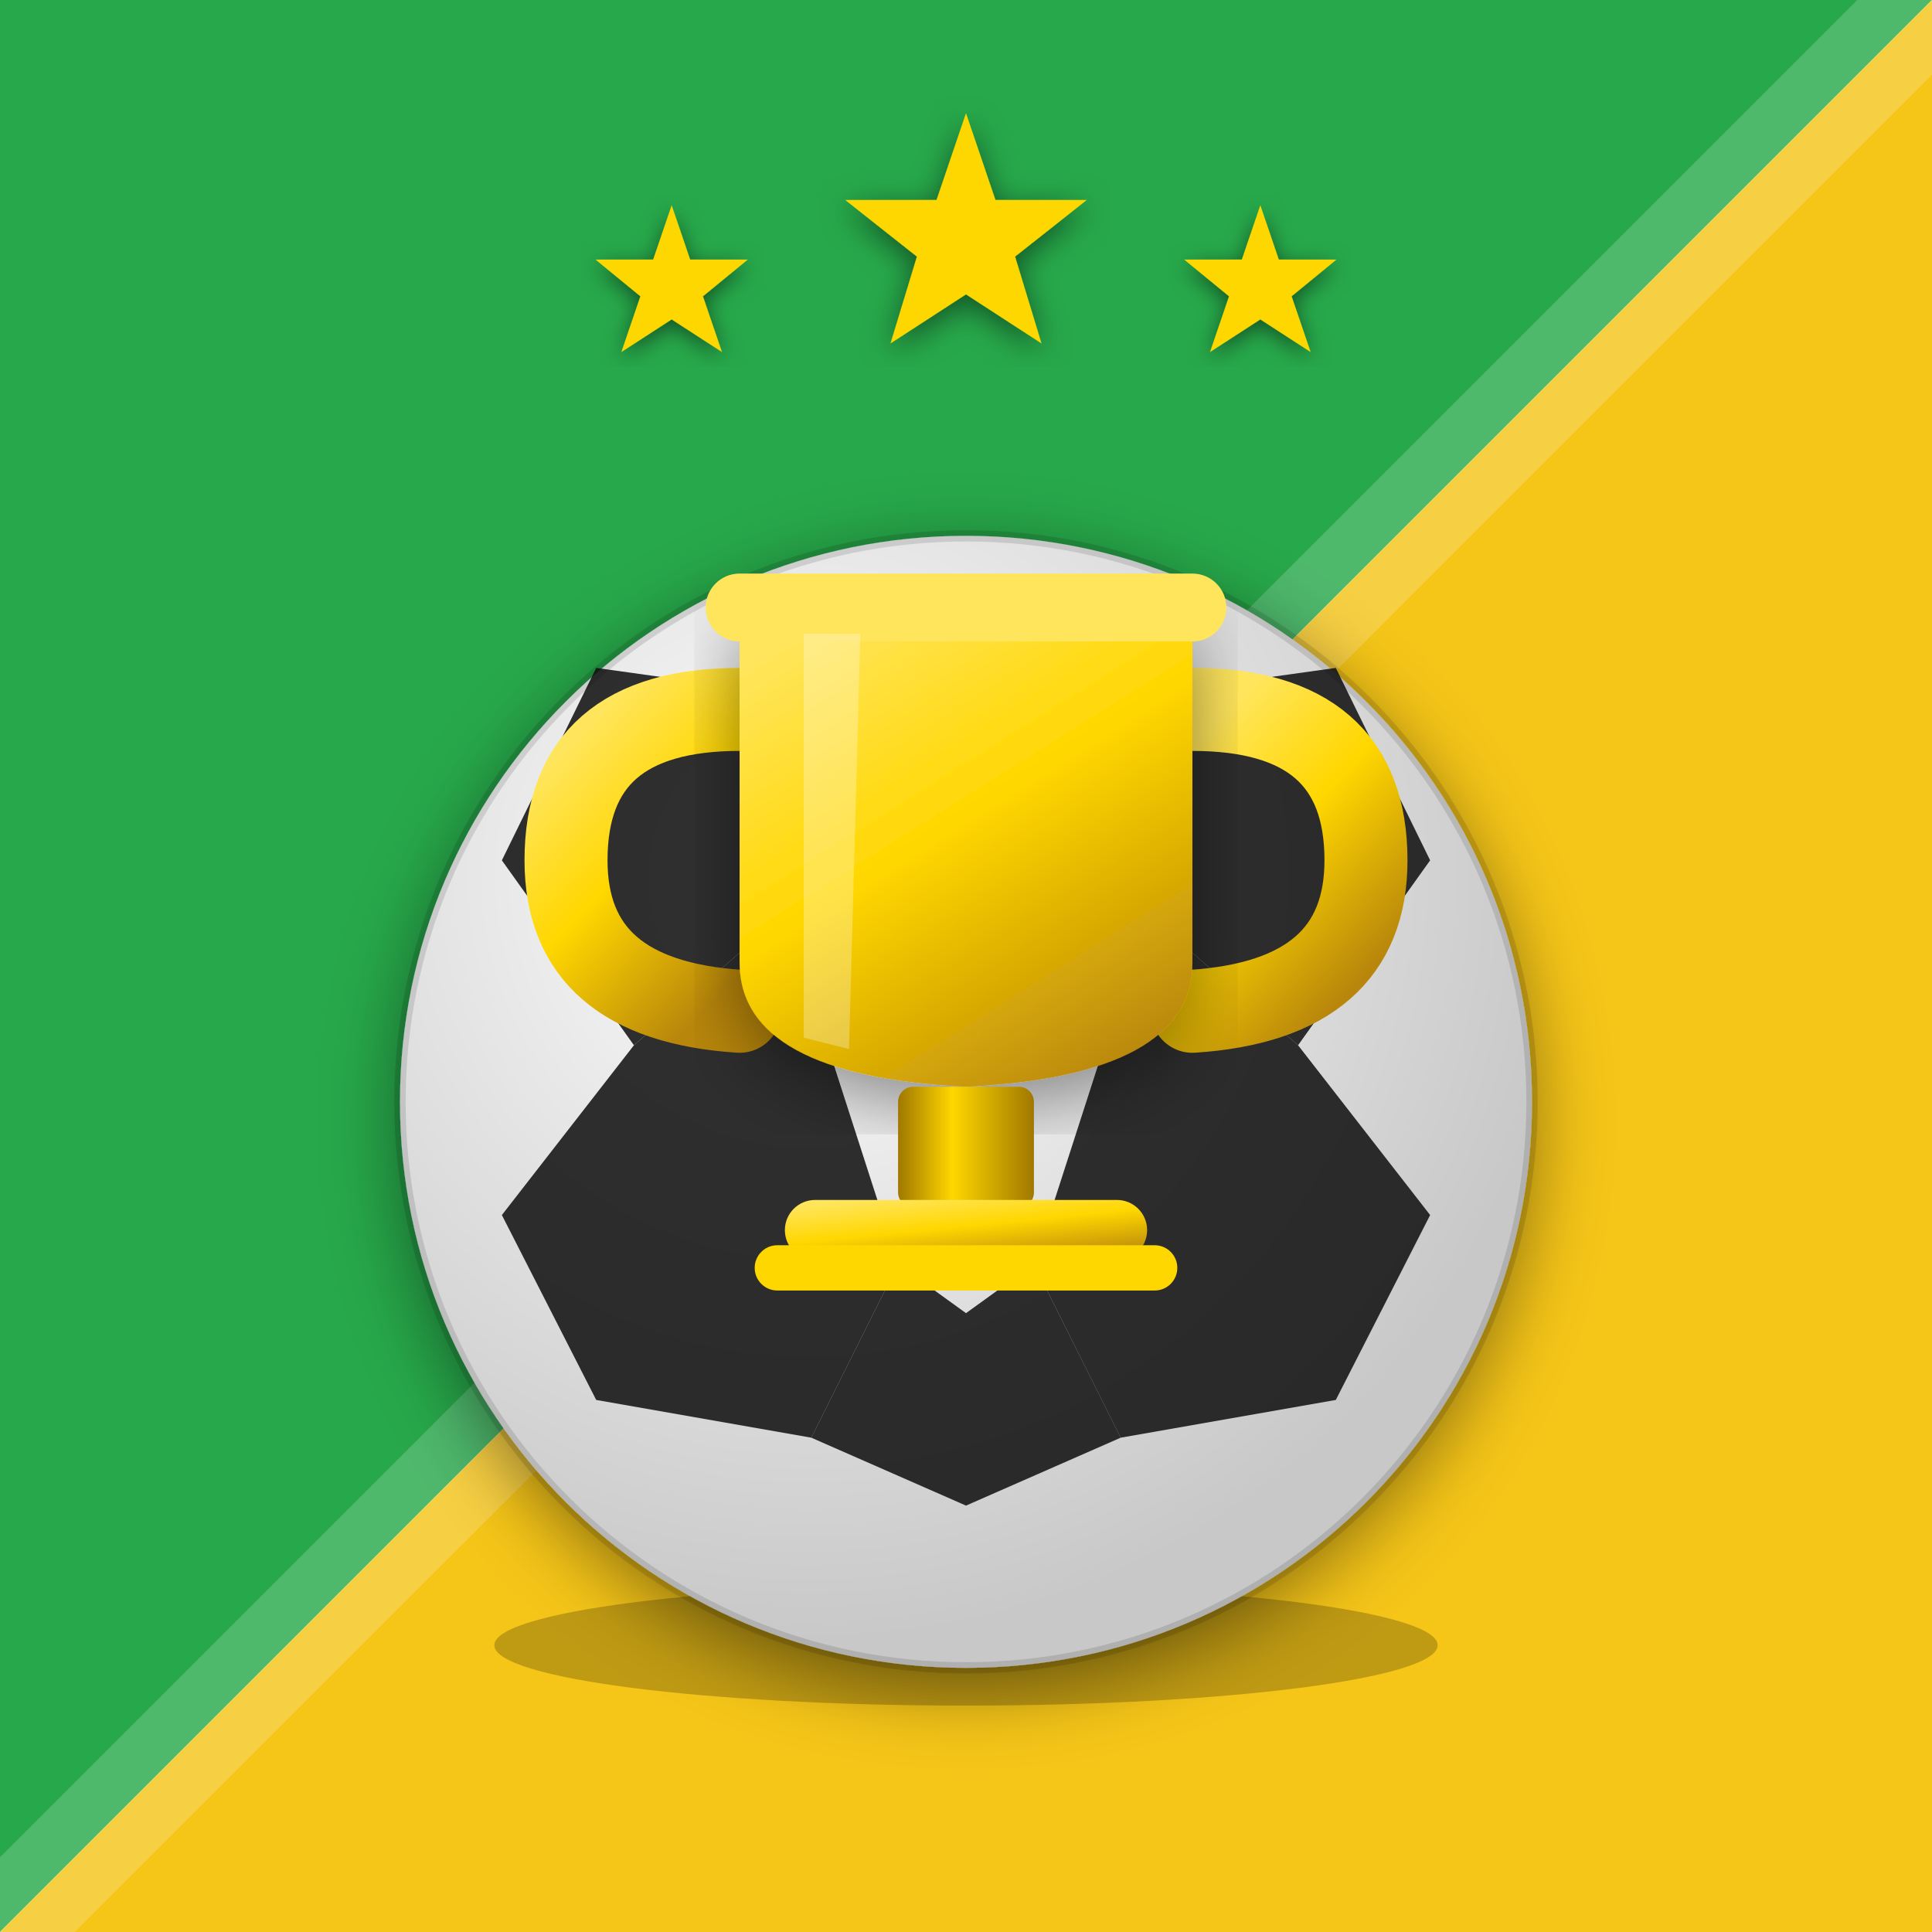
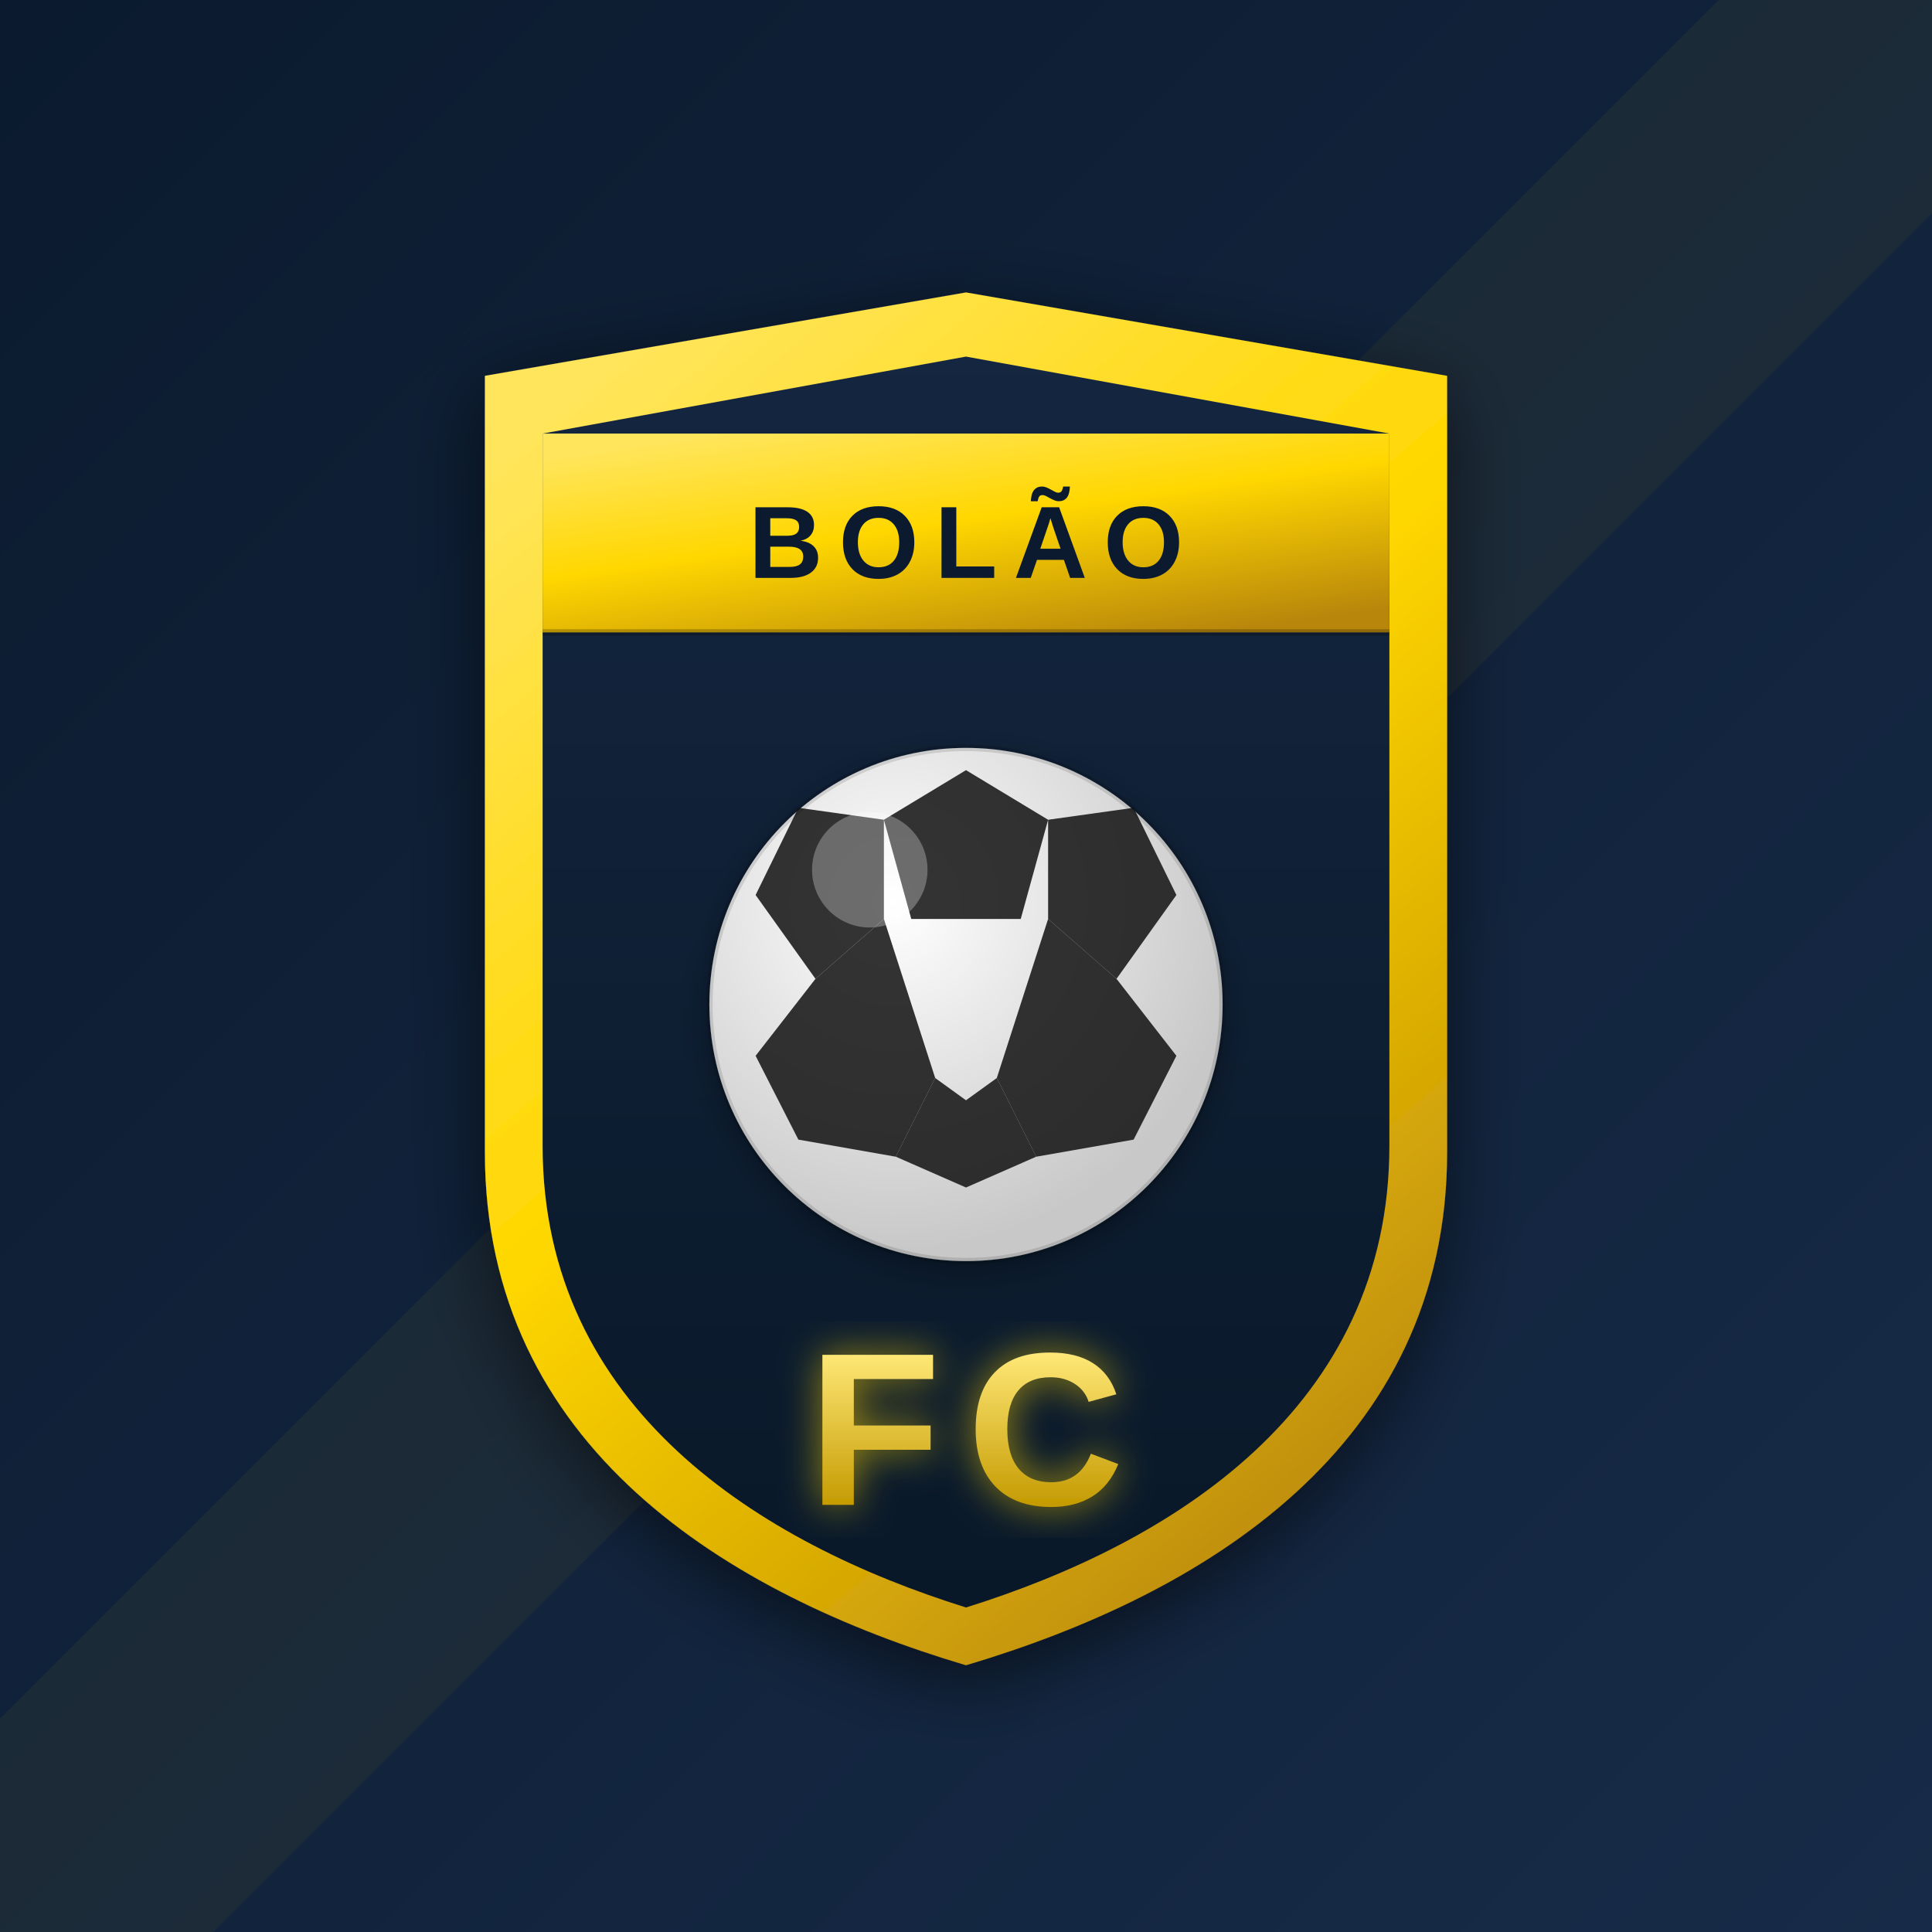
<svg xmlns="http://www.w3.org/2000/svg" viewBox="0 0 512 512">
  <defs>
-     <radialGradient id="ballG2" cx="36%" cy="30%" r="68%">
-       <stop offset="0%" stop-color="#ffffff" />
-       <stop offset="100%" stop-color="#c8c8c8" />
-     </radialGradient>
-     <linearGradient id="cupG2" x1="20%" y1="0%" x2="80%" y2="100%">
+     <linearGradient id="bg2" x1="0%" y1="0%" x2="100%" y2="100%">
+       <stop offset="0%" stop-color="#0B1A2E" />
+       <stop offset="100%" stop-color="#172B48" />
+     </linearGradient>
+     <linearGradient id="gold2" x1="20%" y1="0%" x2="80%" y2="100%">
      <stop offset="0%" stop-color="#FFE55C" />
      <stop offset="45%" stop-color="#FFD700" />
      <stop offset="100%" stop-color="#B8860B" />
    </linearGradient>
-     <linearGradient id="stemG2" x1="0%" y1="0%" x2="100%" y2="0%">
-       <stop offset="0%" stop-color="#A07800" />
-       <stop offset="40%" stop-color="#FFD700" />
-       <stop offset="100%" stop-color="#A07800" />
+     <linearGradient id="gold2b" x1="0%" y1="0%" x2="0%" y2="100%">
+       <stop offset="0%" stop-color="#FFE877" />
+       <stop offset="100%" stop-color="#C49A00" />
    </linearGradient>
-     <filter id="sh4">
-       <feDropShadow dx="0" dy="5" stdDeviation="10" flood-color="#000" flood-opacity="0.45" />
+     <linearGradient id="inner2" x1="0%" y1="0%" x2="0%" y2="100%">
+       <stop offset="0%" stop-color="#142640" />
+       <stop offset="100%" stop-color="#091828" />
+     </linearGradient>
+     <radialGradient id="ball2" cx="36%" cy="30%" r="68%">
+       <stop offset="0%" stop-color="#fff" />
+       <stop offset="100%" stop-color="#c8c8c8" />
+     </radialGradient>
+     <filter id="sh2a" x="-15%" y="-10%" width="130%" height="130%">
+       <feDropShadow dx="0" dy="6" stdDeviation="12" flood-color="#000" flood-opacity="0.55" />
    </filter>
-     <filter id="sh5">
-       <feDropShadow dx="0" dy="2" stdDeviation="4" flood-color="#000" flood-opacity="0.5" />
+     <filter id="sh2b" x="-10%" y="-10%" width="120%" height="120%">
+       <feDropShadow dx="0" dy="3" stdDeviation="5" flood-color="#000" flood-opacity="0.35" />
+     </filter>
+     <filter id="glow2" x="-20%" y="-20%" width="140%" height="140%">
+       <feDropShadow dx="0" dy="0" stdDeviation="6" flood-color="#FFD700" flood-opacity="0.6" />
    </filter>
  </defs>
-   <polygon points="0,0 512,0 0,512" fill="#27A84A" />
-   <polygon points="512,0 512,512 0,512" fill="#F5C518" />
-   <line x1="0" y1="512" x2="512" y2="0" stroke="rgba(255,255,255,0.18)" stroke-width="28" />
-   <ellipse cx="256" cy="436" rx="125" ry="16" fill="rgba(0,0,0,0.22)" />
-   <circle cx="256" cy="292" r="150" fill="url(#ballG2)" filter="url(#sh4)" />
-   <path d="M256,155 L304,184 L288,242 L224,242 L208,184Z" fill="#111" opacity="0.87" />
-   <path d="M208,184 L158,177 L133,228 L168,277 L208,242Z" fill="#111" opacity="0.87" />
-   <path d="M304,184 L354,177 L379,228 L344,277 L304,242Z" fill="#111" opacity="0.87" />
-   <path d="M168,277 L133,322 L158,371 L215,381 L238,335 L208,242Z" fill="#111" opacity="0.87" />
-   <path d="M344,277 L379,322 L354,371 L297,381 L274,335 L304,242Z" fill="#111" opacity="0.87" />
-   <path d="M238,335 L215,381 L256,399 L297,381 L274,335 L256,348Z" fill="#111" opacity="0.87" />
-   <circle cx="256" cy="292" r="150" fill="none" stroke="rgba(0,0,0,0.12)" stroke-width="3" />
-   <path d="M196,188 Q150,188 150,228 Q150,265 196,268" fill="none" stroke="url(#cupG2)" stroke-width="22" stroke-linecap="round" />
-   <path d="M316,188 Q362,188 362,228 Q362,265 316,268" fill="none" stroke="url(#cupG2)" stroke-width="22" stroke-linecap="round" />
-   <path d="M196,162 L196,255 Q196,285 256,288 Q316,285 316,255 L316,162 Z" fill="url(#cupG2)" filter="url(#sh4)" />
-   <rect x="187" y="152" width="138" height="18" rx="9" fill="#FFE55C" />
-   <path d="M213,168 L228,168 L225,278 L213,275Z" fill="rgba(255,255,255,0.28)" />
-   <rect x="238" y="288" width="36" height="32" rx="4" fill="url(#stemG2)" />
-   <rect x="208" y="318" width="96" height="16" rx="8" fill="url(#cupG2)" />
-   <rect x="200" y="330" width="112" height="12" rx="6" fill="#FFD700" />
-   <g transform="translate(178,76) scale(0.72)" filter="url(#sh5)">
-     <polygon points="0,-30 6.8,-10 28,-10 11.5,3.5 18.5,24 0,12 -18.5,24 -11.5,3.5 -28,-10 -6.8,-10" fill="#FFD700" />
-   </g>
-   <g transform="translate(256,64)" filter="url(#sh5)">
-     <polygon points="0,-34 7.8,-11 32,-11 13,4 20,27 0,14 -20,27 -13,4 -32,-11 -7.8,-11" fill="#FFD700" />
-   </g>
-   <g transform="translate(334,76) scale(0.72)" filter="url(#sh5)">
-     <polygon points="0,-30 6.8,-10 28,-10 11.5,3.5 18.5,24 0,12 -18.5,24 -11.5,3.5 -28,-10 -6.8,-10" fill="#FFD700" />
+   <rect width="512" height="512" fill="url(#bg2)" />
+   <line x1="0" y1="512" x2="512" y2="0" stroke="rgba(255,215,0,0.05)" stroke-width="80" />
+   <g transform="translate(256,256) scale(0.85) translate(-256,-256)">
+     <path d="M256,46 L406,72 L406,314 C406,406 330,452 256,474 C182,452 106,406 106,314 L106,72 Z" fill="url(#gold2)" filter="url(#sh2a)" />
+     <path d="M256,66 L388,90 L388,312 C388,394 320,436 256,456 C192,436 124,394 124,312 L124,90 Z" fill="url(#inner2)" />
+     <path d="M124,90 L388,90 L388,152 L124,152 Z" fill="url(#gold2)" />
+     <line x1="124" y1="152" x2="388" y2="152" stroke="rgba(0,0,0,0.22)" stroke-width="2" />
+     <text x="256" y="135" font-family="'Arial Black','Helvetica Neue',Arial,sans-serif" font-size="32" font-weight="900" fill="#0B1A2E" text-anchor="middle" letter-spacing="5">BOLÃO</text>
+     <circle cx="256" cy="268" r="80" fill="url(#ball2)" filter="url(#sh2b)" />
+     <g transform="translate(256,268) scale(0.5333) translate(-256,-292)">
+       <path d="M256,155 L304,184 L288,242 L224,242 L208,184Z" fill="#111" opacity="0.85" />
+       <path d="M208,184 L158,177 L133,228 L168,277 L208,242Z" fill="#111" opacity="0.85" />
+       <path d="M304,184 L354,177 L379,228 L344,277 L304,242Z" fill="#111" opacity="0.85" />
+       <path d="M168,277 L133,322 L158,371 L215,381 L238,335 L208,242Z" fill="#111" opacity="0.85" />
+       <path d="M344,277 L379,322 L354,371 L297,381 L274,335 L304,242Z" fill="#111" opacity="0.85" />
+       <path d="M238,335 L215,381 L256,399 L297,381 L274,335 L256,348Z" fill="#111" opacity="0.85" />
+     </g>
+     <circle cx="256" cy="268" r="80" fill="none" stroke="rgba(0,0,0,0.12)" stroke-width="2" />
+     <circle cx="226" cy="226" r="18" fill="rgba(255,255,255,0.28)" />
+     <text x="256" y="424" font-family="'Arial Black','Helvetica Neue',Arial,sans-serif" font-size="68" font-weight="900" fill="url(#gold2b)" text-anchor="middle" letter-spacing="8" filter="url(#glow2)">FC</text>
  </g>
</svg>
